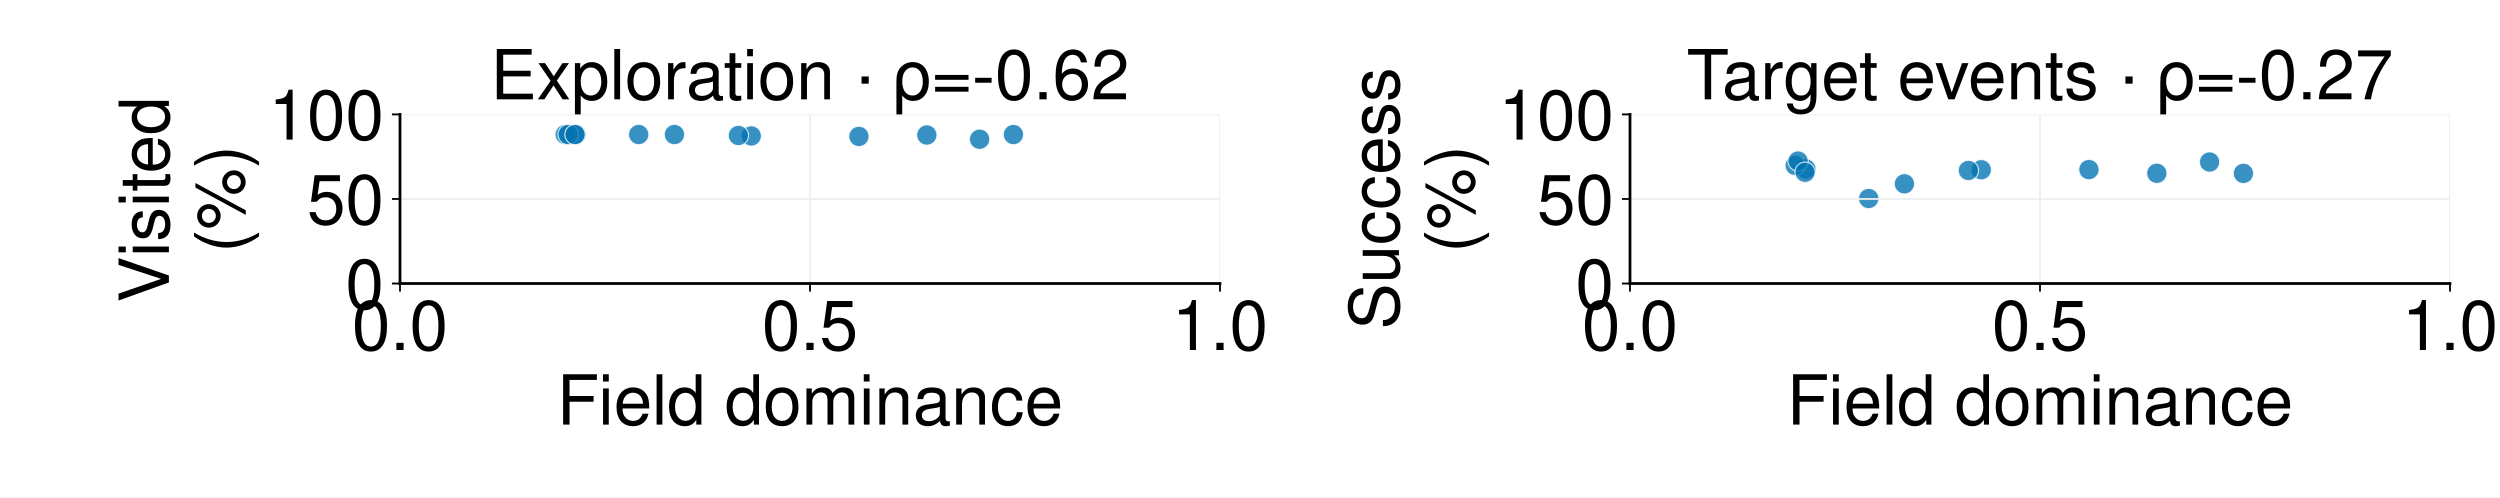
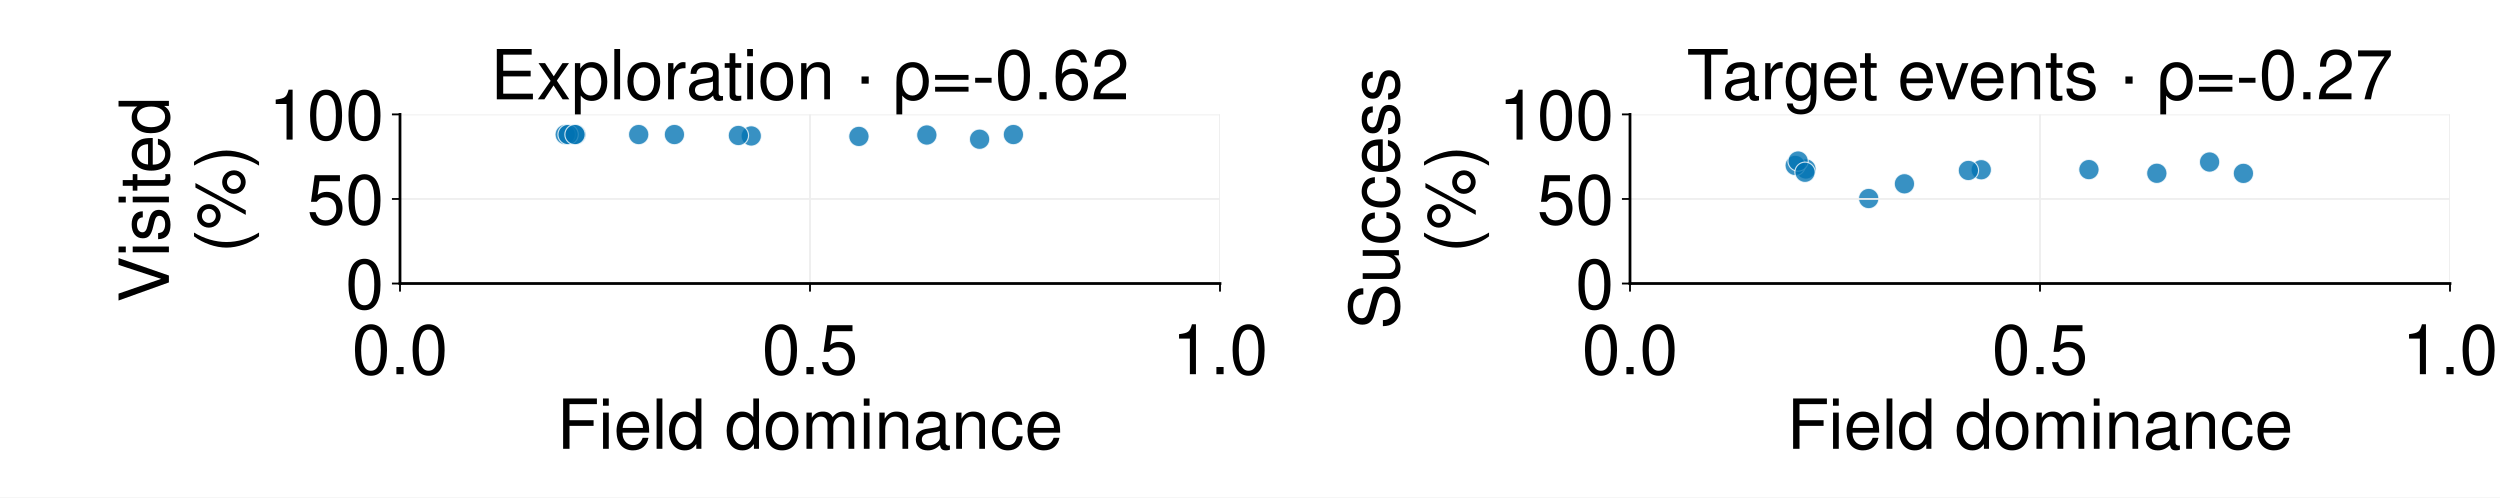
<svg xmlns="http://www.w3.org/2000/svg" xmlns:xlink="http://www.w3.org/1999/xlink" width="383.0mm" height="76.2mm" viewBox="0 0 1085.669 216" version="1.1">
  <defs>
    <style type="text/css">*{stroke-linejoin: round; stroke-linecap: butt}</style>
  </defs>
  <g id="figure_1">
    <g id="patch_1">
      <path d="M 0 216  L 1085.669 216  L 1085.669 0  L 0 0  z " style="fill: #ffffff" />
    </g>
    <g id="axes_1">
      <g id="patch_2">
        <path d="M 173.707 123.12  L 529.807 123.12  L 529.807 49.68  L 173.707 49.68  z " style="fill: #ffffff" />
      </g>
      <g id="PathCollection_1">
        <defs>
          <path id="m3902410e12" d="M 0 4.416  C 1.171 4.416 2.294 3.951 3.122 3.122  C 3.951 2.294 4.416 1.171 4.416 0  C 4.416 -1.171 3.951 -2.294 3.122 -3.122  C 2.294 -3.951 1.171 -4.416 0 -4.416  C -1.171 -4.416 -2.294 -3.951 -3.122 -3.122  C -3.951 -2.294 -4.416 -1.171 -4.416 0  C -4.416 1.171 -3.951 2.294 -3.122 3.122  C -2.294 3.951 -1.171 4.416 0 4.416  z " style="stroke: #ffffff; stroke-opacity: 0.78; stroke-width: 0.5" />
        </defs>
        <g clip-path="url(#p03a283973c)">
          <use xlink:href="#m3902410e12" x="326.246" y="59.038" style="fill: #0072b2; fill-opacity: 0.78; stroke: #ffffff; stroke-opacity: 0.78; stroke-width: 0.5" />
          <use xlink:href="#m3902410e12" x="402.492" y="58.631" style="fill: #0072b2; fill-opacity: 0.78; stroke: #ffffff; stroke-opacity: 0.78; stroke-width: 0.5" />
          <use xlink:href="#m3902410e12" x="250.104" y="58.428" style="fill: #0072b2; fill-opacity: 0.78; stroke: #ffffff; stroke-opacity: 0.78; stroke-width: 0.5" />
          <use xlink:href="#m3902410e12" x="292.886" y="58.428" style="fill: #0072b2; fill-opacity: 0.78; stroke: #ffffff; stroke-opacity: 0.78; stroke-width: 0.5" />
          <use xlink:href="#m3902410e12" x="373.001" y="59.241" style="fill: #0072b2; fill-opacity: 0.78; stroke: #ffffff; stroke-opacity: 0.78; stroke-width: 0.5" />
          <use xlink:href="#m3902410e12" x="277.369" y="58.428" style="fill: #0072b2; fill-opacity: 0.78; stroke: #ffffff; stroke-opacity: 0.78; stroke-width: 0.5" />
          <use xlink:href="#m3902410e12" x="245.451" y="58.428" style="fill: #0072b2; fill-opacity: 0.78; stroke: #ffffff; stroke-opacity: 0.78; stroke-width: 0.5" />
          <use xlink:href="#m3902410e12" x="425.407" y="60.462" style="fill: #0072b2; fill-opacity: 0.78; stroke: #ffffff; stroke-opacity: 0.78; stroke-width: 0.5" />
          <use xlink:href="#m3902410e12" x="320.666" y="58.835" style="fill: #0072b2; fill-opacity: 0.78; stroke: #ffffff; stroke-opacity: 0.78; stroke-width: 0.5" />
          <use xlink:href="#m3902410e12" x="246.711" y="58.428" style="fill: #0072b2; fill-opacity: 0.78; stroke: #ffffff; stroke-opacity: 0.78; stroke-width: 0.5" />
          <use xlink:href="#m3902410e12" x="249.715" y="58.428" style="fill: #0072b2; fill-opacity: 0.78; stroke: #ffffff; stroke-opacity: 0.78; stroke-width: 0.5" />
          <use xlink:href="#m3902410e12" x="440.095" y="58.428" style="fill: #0072b2; fill-opacity: 0.78; stroke: #ffffff; stroke-opacity: 0.78; stroke-width: 0.5" />
        </g>
      </g>
      <g id="matplotlib.axis_1">
        <g id="xtick_1">
          <g id="line2d_1">
            <path d="M 173.707 123.12  L 173.707 49.68  " clip-path="url(#p03a283973c)" style="fill: none; stroke: #eeeeee; stroke-width: 0.8; stroke-linecap: square" />
          </g>
          <g id="line2d_2">
            <defs>
              <path id="m8fe1a3ac55" d="M 0 0  L 0 3.5  " style="stroke: #000000; stroke-width: 0.8" />
            </defs>
            <g>
              <use xlink:href="#m8fe1a3ac55" x="173.707" y="123.12" style="stroke: #000000; stroke-width: 0.8" />
            </g>
          </g>
          <g id="text_1">
-             <text style="font-size: 30px;  text-anchor: middle;font-family:Helvetica,Nimbus Sans" x="173.707" y="151.992" transform="rotate(-0 173.7071 151.9919)" id="review_dominance-glyph-0">0.0</text>
+             <text style="font-size: 30px;  text-anchor: middle;font-family:Helvetica,Nimbus Sans" x="173.707" y="162.492" transform="rotate(-0 173.7071 162.4919)" id="review_dominance-glyph-0">0.0</text>
          </g>
        </g>
        <g id="xtick_2">
          <g id="line2d_3">
            <path d="M 351.757 123.12  L 351.757 49.68  " clip-path="url(#p03a283973c)" style="fill: none; stroke: #eeeeee; stroke-width: 0.8; stroke-linecap: square" />
          </g>
          <g id="line2d_4">
            <g>
              <use xlink:href="#m8fe1a3ac55" x="351.757" y="123.12" style="stroke: #000000; stroke-width: 0.8" />
            </g>
          </g>
          <g id="text_2">
-             <text style="font-size: 30px;  text-anchor: middle;font-family:Helvetica,Nimbus Sans" x="351.757" y="151.992" transform="rotate(-0 351.7568 151.9919)" id="review_dominance-glyph-1">0.5</text>
+             <text style="font-size: 30px;  text-anchor: middle;font-family:Helvetica,Nimbus Sans" x="351.757" y="162.492" transform="rotate(-0 351.7568 162.4919)" id="review_dominance-glyph-1">0.5</text>
          </g>
        </g>
        <g id="xtick_3">
          <g id="line2d_5">
            <path d="M 529.807 123.12  L 529.807 49.68  " clip-path="url(#p03a283973c)" style="fill: none; stroke: #eeeeee; stroke-width: 0.8; stroke-linecap: square" />
          </g>
          <g id="line2d_6">
            <g>
              <use xlink:href="#m8fe1a3ac55" x="529.807" y="123.12" style="stroke: #000000; stroke-width: 0.8" />
            </g>
          </g>
          <g id="text_3">
-             <text style="font-size: 30px;  text-anchor: middle;font-family:Helvetica,Nimbus Sans" x="529.807" y="151.992" transform="rotate(-0 529.8066 151.9919)" id="review_dominance-glyph-2">1.0</text>
+             <text style="font-size: 30px;  text-anchor: middle;font-family:Helvetica,Nimbus Sans" x="529.807" y="162.492" transform="rotate(-0 529.8066 162.4919)" id="review_dominance-glyph-2">1.0</text>
          </g>
        </g>
        <g id="text_4">
-           <text style="font-size: 30px;  text-anchor: middle;font-family:Helvetica,Nimbus Sans" x="351.757" y="184.403" transform="rotate(-0 351.7568 184.4028)" id="review_dominance-glyph-3">Field dominance</text>
+           <text style="font-size: 30px;  text-anchor: middle;font-family:Helvetica,Nimbus Sans" x="351.757" y="194.903" transform="rotate(-0 351.7568 194.9028)" id="review_dominance-glyph-3">Field dominance</text>
        </g>
      </g>
      <g id="matplotlib.axis_2">
        <g id="ytick_1">
          <g id="line2d_7">
            <path d="M 173.707 123.12  L 529.807 123.12  " clip-path="url(#p03a283973c)" style="fill: none; stroke: #eeeeee; stroke-width: 0.8; stroke-linecap: square" />
          </g>
          <g id="line2d_8">
            <defs>
              <path id="m32d6fe0a88" d="M 0 0  L -3.5 0  " style="stroke: #000000; stroke-width: 0.8" />
            </defs>
            <g>
              <use xlink:href="#m32d6fe0a88" x="173.707" y="123.12" style="stroke: #000000; stroke-width: 0.8" />
            </g>
          </g>
          <g id="text_5">
            <text style="font-size: 30px;  text-anchor: end;font-family:Helvetica,Nimbus Sans" x="166.707" y="134.056" transform="rotate(-0 166.7071 134.0559)" id="review_dominance-glyph-4">0</text>
          </g>
        </g>
        <g id="ytick_2">
          <g id="line2d_9">
            <path d="M 173.707 86.4  L 529.807 86.4  " clip-path="url(#p03a283973c)" style="fill: none; stroke: #eeeeee; stroke-width: 0.8; stroke-linecap: square" />
          </g>
          <g id="line2d_10">
            <g>
              <use xlink:href="#m32d6fe0a88" x="173.707" y="86.4" style="stroke: #000000; stroke-width: 0.8" />
            </g>
          </g>
          <g id="text_6">
            <text style="font-size: 30px;  text-anchor: end;font-family:Helvetica,Nimbus Sans" x="166.707" y="97.336" transform="rotate(-0 166.7071 97.33594)" id="review_dominance-glyph-5">50</text>
          </g>
        </g>
        <g id="ytick_3">
          <g id="line2d_11">
            <path d="M 173.707 49.68  L 529.807 49.68  " clip-path="url(#p03a283973c)" style="fill: none; stroke: #eeeeee; stroke-width: 0.8; stroke-linecap: square" />
          </g>
          <g id="line2d_12">
            <g>
              <use xlink:href="#m32d6fe0a88" x="173.707" y="49.68" style="stroke: #000000; stroke-width: 0.8" />
            </g>
          </g>
          <g id="text_7">
            <text style="font-size: 30px;  text-anchor: end;font-family:Helvetica,Nimbus Sans" x="166.707" y="60.616" transform="rotate(-0 166.7071 60.61594)" id="review_dominance-glyph-6">100</text>
          </g>
        </g>
        <g id="text_8">
          <text style="font-size: 30px; ;font-family:Helvetica,Nimbus Sans" transform="translate(73.34834 131.4141) rotate(-90)" id="review_dominance-glyph-7">Visited</text>
          <text style="font-size: 30px; ;font-family:Helvetica,Nimbus Sans" transform="translate(106.1336 109.725) rotate(-90)" id="review_dominance-glyph-8">(%)</text>
        </g>
      </g>
      <g id="patch_3">
        <path d="M 173.707 123.12  L 173.707 49.68  " style="fill: none; stroke: #000000; stroke-width: 1.2; stroke-linejoin: miter; stroke-linecap: square" />
      </g>
      <g id="patch_4">
        <path d="M 173.707 123.12  L 529.807 123.12  " style="fill: none; stroke: #000000; stroke-width: 1.2; stroke-linejoin: miter; stroke-linecap: square" />
      </g>
      <g id="text_9">
        <text style="font-size: 30px;  text-anchor: middle;font-family:Helvetica,Nimbus Sans" x="351.757" y="43.141" transform="rotate(-0 351.7568 43.14094)" id="review_dominance-glyph-9">Exploration · ρ=-0.62</text>
      </g>
    </g>
    <g id="axes_2">
      <g id="patch_5">
        <path d="M 707.856 123.12  L 1063.956 123.12  L 1063.956 49.68  L 707.856 49.68  z " style="fill: #ffffff" />
      </g>
      <g id="PathCollection_2">
        <g clip-path="url(#p79c11e60c9)">
          <use xlink:href="#m3902410e12" x="860.395" y="73.716" style="fill: #0072b2; fill-opacity: 0.78; stroke: #ffffff; stroke-opacity: 0.78; stroke-width: 0.5" />
          <use xlink:href="#m3902410e12" x="936.641" y="75.254" style="fill: #0072b2; fill-opacity: 0.78; stroke: #ffffff; stroke-opacity: 0.78; stroke-width: 0.5" />
          <use xlink:href="#m3902410e12" x="784.253" y="73.385" style="fill: #0072b2; fill-opacity: 0.78; stroke: #ffffff; stroke-opacity: 0.78; stroke-width: 0.5" />
          <use xlink:href="#m3902410e12" x="827.035" y="79.824" style="fill: #0072b2; fill-opacity: 0.78; stroke: #ffffff; stroke-opacity: 0.78; stroke-width: 0.5" />
          <use xlink:href="#m3902410e12" x="907.151" y="73.648" style="fill: #0072b2; fill-opacity: 0.78; stroke: #ffffff; stroke-opacity: 0.78; stroke-width: 0.5" />
          <use xlink:href="#m3902410e12" x="811.519" y="86.21" style="fill: #0072b2; fill-opacity: 0.78; stroke: #ffffff; stroke-opacity: 0.78; stroke-width: 0.5" />
          <use xlink:href="#m3902410e12" x="779.6" y="71.841" style="fill: #0072b2; fill-opacity: 0.78; stroke: #ffffff; stroke-opacity: 0.78; stroke-width: 0.5" />
          <use xlink:href="#m3902410e12" x="959.556" y="70.363" style="fill: #0072b2; fill-opacity: 0.78; stroke: #ffffff; stroke-opacity: 0.78; stroke-width: 0.5" />
          <use xlink:href="#m3902410e12" x="854.816" y="74.026" style="fill: #0072b2; fill-opacity: 0.78; stroke: #ffffff; stroke-opacity: 0.78; stroke-width: 0.5" />
          <use xlink:href="#m3902410e12" x="780.861" y="69.936" style="fill: #0072b2; fill-opacity: 0.78; stroke: #ffffff; stroke-opacity: 0.78; stroke-width: 0.5" />
          <use xlink:href="#m3902410e12" x="783.865" y="74.811" style="fill: #0072b2; fill-opacity: 0.78; stroke: #ffffff; stroke-opacity: 0.78; stroke-width: 0.5" />
          <use xlink:href="#m3902410e12" x="974.244" y="75.297" style="fill: #0072b2; fill-opacity: 0.78; stroke: #ffffff; stroke-opacity: 0.78; stroke-width: 0.5" />
        </g>
      </g>
      <g id="matplotlib.axis_3">
        <g id="xtick_4">
          <g id="line2d_13">
            <path d="M 707.856 123.12  L 707.856 49.68  " clip-path="url(#p79c11e60c9)" style="fill: none; stroke: #eeeeee; stroke-width: 0.8; stroke-linecap: square" />
          </g>
          <g id="line2d_14">
            <g>
              <use xlink:href="#m8fe1a3ac55" x="707.856" y="123.12" style="stroke: #000000; stroke-width: 0.8" />
            </g>
          </g>
          <g id="text_10">
-             <text style="font-size: 30px;  text-anchor: middle;font-family:Helvetica,Nimbus Sans" x="707.856" y="151.992" transform="rotate(-0 707.8564 151.9919)" id="review_dominance-glyph-10">0.0</text>
+             <text style="font-size: 30px;  text-anchor: middle;font-family:Helvetica,Nimbus Sans" x="707.856" y="162.492" transform="rotate(-0 707.8564 162.4919)" id="review_dominance-glyph-10">0.0</text>
          </g>
        </g>
        <g id="xtick_5">
          <g id="line2d_15">
            <path d="M 885.906 123.12  L 885.906 49.68  " clip-path="url(#p79c11e60c9)" style="fill: none; stroke: #eeeeee; stroke-width: 0.8; stroke-linecap: square" />
          </g>
          <g id="line2d_16">
            <g>
              <use xlink:href="#m8fe1a3ac55" x="885.906" y="123.12" style="stroke: #000000; stroke-width: 0.8" />
            </g>
          </g>
          <g id="text_11">
-             <text style="font-size: 30px;  text-anchor: middle;font-family:Helvetica,Nimbus Sans" x="885.906" y="151.992" transform="rotate(-0 885.9061 151.9919)" id="review_dominance-glyph-11">0.5</text>
+             <text style="font-size: 30px;  text-anchor: middle;font-family:Helvetica,Nimbus Sans" x="885.906" y="162.492" transform="rotate(-0 885.9061 162.4919)" id="review_dominance-glyph-11">0.5</text>
          </g>
        </g>
        <g id="xtick_6">
          <g id="line2d_17">
            <path d="M 1063.956 123.12  L 1063.956 49.68  " clip-path="url(#p79c11e60c9)" style="fill: none; stroke: #eeeeee; stroke-width: 0.8; stroke-linecap: square" />
          </g>
          <g id="line2d_18">
            <g>
              <use xlink:href="#m8fe1a3ac55" x="1063.956" y="123.12" style="stroke: #000000; stroke-width: 0.8" />
            </g>
          </g>
          <g id="text_12">
-             <text style="font-size: 30px;  text-anchor: middle;font-family:Helvetica,Nimbus Sans" x="1063.956" y="151.992" transform="rotate(-0 1063.956 151.9919)" id="review_dominance-glyph-12">1.0</text>
+             <text style="font-size: 30px;  text-anchor: middle;font-family:Helvetica,Nimbus Sans" x="1063.956" y="162.492" transform="rotate(-0 1063.956 162.4919)" id="review_dominance-glyph-12">1.0</text>
          </g>
        </g>
        <g id="text_13">
-           <text style="font-size: 30px;  text-anchor: middle;font-family:Helvetica,Nimbus Sans" x="885.906" y="184.403" transform="rotate(-0 885.9061 184.4028)" id="review_dominance-glyph-13">Field dominance</text>
+           <text style="font-size: 30px;  text-anchor: middle;font-family:Helvetica,Nimbus Sans" x="885.906" y="194.903" transform="rotate(-0 885.9061 194.9028)" id="review_dominance-glyph-13">Field dominance</text>
        </g>
      </g>
      <g id="matplotlib.axis_4">
        <g id="ytick_4">
          <g id="line2d_19">
            <path d="M 707.856 123.12  L 1063.956 123.12  " clip-path="url(#p79c11e60c9)" style="fill: none; stroke: #eeeeee; stroke-width: 0.8; stroke-linecap: square" />
          </g>
          <g id="line2d_20">
            <g>
              <use xlink:href="#m32d6fe0a88" x="707.856" y="123.12" style="stroke: #000000; stroke-width: 0.8" />
            </g>
          </g>
          <g id="text_14">
            <text style="font-size: 30px;  text-anchor: end;font-family:Helvetica,Nimbus Sans" x="700.856" y="134.056" transform="rotate(-0 700.8564 134.0559)" id="review_dominance-glyph-14">0</text>
          </g>
        </g>
        <g id="ytick_5">
          <g id="line2d_21">
            <path d="M 707.856 86.4  L 1063.956 86.4  " clip-path="url(#p79c11e60c9)" style="fill: none; stroke: #eeeeee; stroke-width: 0.8; stroke-linecap: square" />
          </g>
          <g id="line2d_22">
            <g>
              <use xlink:href="#m32d6fe0a88" x="707.856" y="86.4" style="stroke: #000000; stroke-width: 0.8" />
            </g>
          </g>
          <g id="text_15">
            <text style="font-size: 30px;  text-anchor: end;font-family:Helvetica,Nimbus Sans" x="700.856" y="97.336" transform="rotate(-0 700.8564 97.33594)" id="review_dominance-glyph-15">50</text>
          </g>
        </g>
        <g id="ytick_6">
          <g id="line2d_23">
            <path d="M 707.856 49.68  L 1063.956 49.68  " clip-path="url(#p79c11e60c9)" style="fill: none; stroke: #eeeeee; stroke-width: 0.8; stroke-linecap: square" />
          </g>
          <g id="line2d_24">
            <g>
              <use xlink:href="#m32d6fe0a88" x="707.856" y="49.68" style="stroke: #000000; stroke-width: 0.8" />
            </g>
          </g>
          <g id="text_16">
            <text style="font-size: 30px;  text-anchor: end;font-family:Helvetica,Nimbus Sans" x="700.856" y="60.616" transform="rotate(-0 700.8564 60.61594)" id="review_dominance-glyph-16">100</text>
          </g>
        </g>
        <g id="text_17">
          <text style="font-size: 30px; ;font-family:Helvetica,Nimbus Sans" transform="translate(607.4976 143.0836) rotate(-90)" id="review_dominance-glyph-17">Success</text>
          <text style="font-size: 30px; ;font-family:Helvetica,Nimbus Sans" transform="translate(640.2829 109.725) rotate(-90)" id="review_dominance-glyph-18">(%)</text>
        </g>
      </g>
      <g id="patch_6">
        <path d="M 707.856 123.12  L 707.856 49.68  " style="fill: none; stroke: #000000; stroke-width: 1.2; stroke-linejoin: miter; stroke-linecap: square" />
      </g>
      <g id="patch_7">
        <path d="M 707.856 123.12  L 1063.956 123.12  " style="fill: none; stroke: #000000; stroke-width: 1.2; stroke-linejoin: miter; stroke-linecap: square" />
      </g>
      <g id="text_18">
        <text style="font-size: 30px;  text-anchor: middle;font-family:Helvetica,Nimbus Sans" x="885.906" y="43.141" transform="rotate(-0 885.9061 43.14094)" id="review_dominance-glyph-19">Target events · ρ=-0.27</text>
      </g>
    </g>
  </g>
  <defs>
    <clipPath id="p03a283973c">
      <rect x="173.707" y="49.68" width="356.1" height="73.44" />
    </clipPath>
    <clipPath id="p79c11e60c9">
      <rect x="707.856" y="49.68" width="356.1" height="73.44" />
    </clipPath>
  </defs>
</svg>
